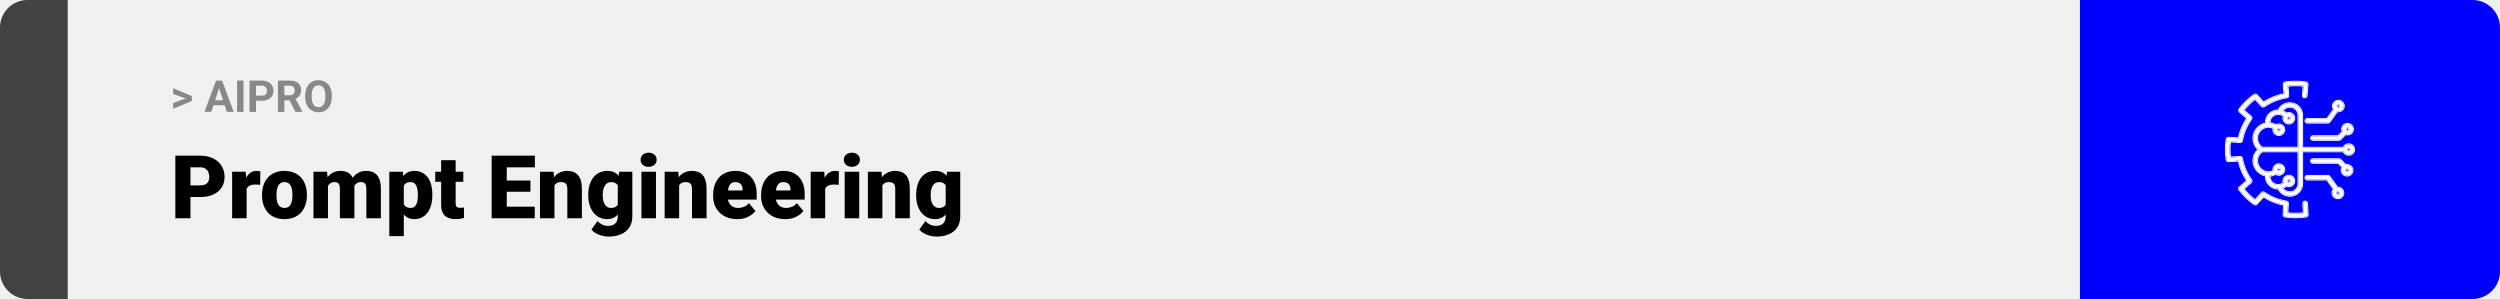
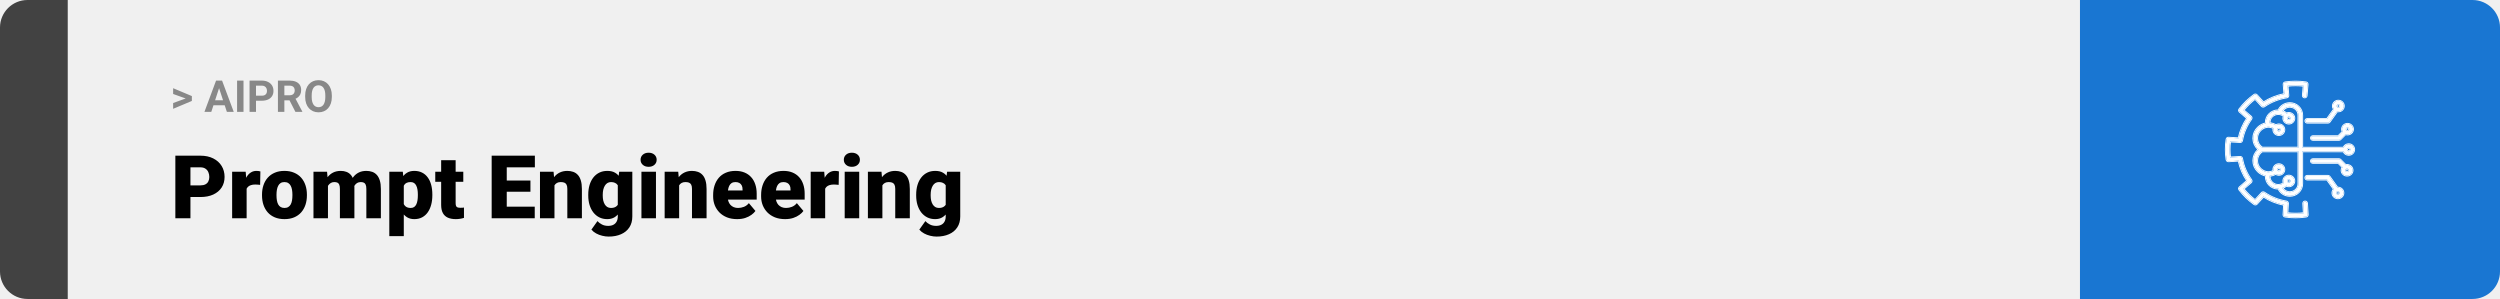
<svg xmlns="http://www.w3.org/2000/svg" width="1363" height="163" viewBox="0 0 1363 163" fill="none">
  <path d="M0 15C0 6.716 6.716 0 15 0H37V163H15C6.716 163 0 156.284 0 148V15Z" fill="#424242" />
  <rect width="1097" height="163" transform="translate(37)" fill="#F0F0F0" />
  <path d="M101.906 53.922L94.394 51.238V48.086L104.602 52.375V54.637L101.906 53.922ZM94.394 56.172L101.918 53.43L104.602 52.785V55.035L94.394 59.324V56.172ZM119.836 46.855L115.195 61H111.457L117.797 43.938H120.176L119.836 46.855ZM123.691 61L119.039 46.855L118.664 43.938H121.066L127.441 61H123.691ZM123.48 54.648V57.402H114.469V54.648H123.48ZM132.762 43.938V61H129.258V43.938H132.762ZM142.699 54.918H138.352V52.176H142.699C143.371 52.176 143.918 52.066 144.34 51.848C144.762 51.621 145.07 51.309 145.266 50.91C145.461 50.512 145.559 50.062 145.559 49.562C145.559 49.055 145.461 48.582 145.266 48.145C145.07 47.707 144.762 47.355 144.34 47.09C143.918 46.824 143.371 46.691 142.699 46.691H139.57V61H136.055V43.938H142.699C144.035 43.938 145.18 44.18 146.133 44.664C147.094 45.141 147.828 45.801 148.336 46.645C148.844 47.488 149.098 48.453 149.098 49.539C149.098 50.641 148.844 51.594 148.336 52.398C147.828 53.203 147.094 53.824 146.133 54.262C145.18 54.699 144.035 54.918 142.699 54.918ZM151.523 43.938H157.887C159.191 43.938 160.312 44.133 161.25 44.523C162.195 44.914 162.922 45.492 163.43 46.258C163.938 47.023 164.191 47.965 164.191 49.082C164.191 49.996 164.035 50.781 163.723 51.438C163.418 52.086 162.984 52.629 162.422 53.066C161.867 53.496 161.215 53.84 160.465 54.098L159.352 54.684H153.82L153.797 51.941H157.91C158.527 51.941 159.039 51.832 159.445 51.613C159.852 51.395 160.156 51.09 160.359 50.699C160.57 50.309 160.676 49.855 160.676 49.34C160.676 48.793 160.574 48.32 160.371 47.922C160.168 47.523 159.859 47.219 159.445 47.008C159.031 46.797 158.512 46.691 157.887 46.691H155.039V61H151.523V43.938ZM161.062 61L157.172 53.395L160.887 53.371L164.824 60.836V61H161.062ZM180.914 52.07V52.879C180.914 54.176 180.738 55.34 180.387 56.371C180.035 57.402 179.539 58.281 178.898 59.008C178.258 59.727 177.492 60.277 176.602 60.66C175.719 61.043 174.738 61.234 173.66 61.234C172.59 61.234 171.609 61.043 170.719 60.66C169.836 60.277 169.07 59.727 168.422 59.008C167.773 58.281 167.27 57.402 166.91 56.371C166.559 55.34 166.383 54.176 166.383 52.879V52.07C166.383 50.766 166.559 49.602 166.91 48.578C167.262 47.547 167.758 46.668 168.398 45.941C169.047 45.215 169.812 44.66 170.695 44.277C171.586 43.895 172.566 43.703 173.637 43.703C174.715 43.703 175.695 43.895 176.578 44.277C177.469 44.66 178.234 45.215 178.875 45.941C179.523 46.668 180.023 47.547 180.375 48.578C180.734 49.602 180.914 50.766 180.914 52.07ZM177.363 52.879V52.047C177.363 51.141 177.281 50.344 177.117 49.656C176.953 48.969 176.711 48.391 176.391 47.922C176.07 47.453 175.68 47.102 175.219 46.867C174.758 46.625 174.23 46.504 173.637 46.504C173.043 46.504 172.516 46.625 172.055 46.867C171.602 47.102 171.215 47.453 170.895 47.922C170.582 48.391 170.344 48.969 170.18 49.656C170.016 50.344 169.934 51.141 169.934 52.047V52.879C169.934 53.777 170.016 54.574 170.18 55.27C170.344 55.957 170.586 56.539 170.906 57.016C171.227 57.484 171.617 57.84 172.078 58.082C172.539 58.324 173.066 58.445 173.66 58.445C174.254 58.445 174.781 58.324 175.242 58.082C175.703 57.84 176.09 57.484 176.402 57.016C176.715 56.539 176.953 55.957 177.117 55.27C177.281 54.574 177.363 53.777 177.363 52.879Z" fill="#888888" />
  <path d="M109.219 107.422H100.734V101.07H109.219C110.375 101.07 111.312 100.875 112.031 100.484C112.75 100.094 113.273 99.555 113.602 98.867C113.945 98.164 114.117 97.375 114.117 96.5C114.117 95.562 113.945 94.695 113.602 93.898C113.273 93.102 112.75 92.461 112.031 91.977C111.312 91.477 110.375 91.227 109.219 91.227H103.828V119H95.602V84.875H109.219C111.953 84.875 114.305 85.375 116.273 86.375C118.258 87.375 119.781 88.75 120.844 90.5C121.906 92.234 122.438 94.219 122.438 96.453C122.438 98.656 121.906 100.578 120.844 102.219C119.781 103.859 118.258 105.141 116.273 106.062C114.305 106.969 111.953 107.422 109.219 107.422ZM134.461 99.922V119H126.562V93.641H133.945L134.461 99.922ZM141.961 93.453L141.82 100.789C141.508 100.758 141.086 100.719 140.555 100.672C140.023 100.625 139.578 100.602 139.219 100.602C138.297 100.602 137.5 100.711 136.828 100.93C136.172 101.133 135.625 101.445 135.188 101.867C134.766 102.273 134.453 102.789 134.25 103.414C134.062 104.039 133.977 104.766 133.992 105.594L132.562 104.656C132.562 102.953 132.727 101.406 133.055 100.016C133.398 98.609 133.883 97.398 134.508 96.383C135.133 95.352 135.891 94.562 136.781 94.016C137.672 93.453 138.672 93.172 139.781 93.172C140.172 93.172 140.555 93.195 140.93 93.242C141.32 93.289 141.664 93.359 141.961 93.453ZM142.852 106.578V106.086C142.852 104.227 143.117 102.516 143.648 100.953C144.18 99.375 144.961 98.008 145.992 96.852C147.023 95.695 148.297 94.797 149.812 94.156C151.328 93.5 153.078 93.172 155.062 93.172C157.062 93.172 158.82 93.5 160.336 94.156C161.867 94.797 163.148 95.695 164.18 96.852C165.211 98.008 165.992 99.375 166.523 100.953C167.055 102.516 167.32 104.227 167.32 106.086V106.578C167.32 108.422 167.055 110.133 166.523 111.711C165.992 113.273 165.211 114.641 164.18 115.812C163.148 116.969 161.875 117.867 160.359 118.508C158.844 119.148 157.094 119.469 155.109 119.469C153.125 119.469 151.367 119.148 149.836 118.508C148.305 117.867 147.023 116.969 145.992 115.812C144.961 114.641 144.18 113.273 143.648 111.711C143.117 110.133 142.852 108.422 142.852 106.578ZM150.75 106.086V106.578C150.75 107.531 150.82 108.422 150.961 109.25C151.102 110.078 151.336 110.805 151.664 111.43C151.992 112.039 152.438 112.516 153 112.859C153.562 113.203 154.266 113.375 155.109 113.375C155.938 113.375 156.625 113.203 157.172 112.859C157.734 112.516 158.18 112.039 158.508 111.43C158.836 110.805 159.07 110.078 159.211 109.25C159.352 108.422 159.422 107.531 159.422 106.578V106.086C159.422 105.164 159.352 104.297 159.211 103.484C159.07 102.656 158.836 101.93 158.508 101.305C158.18 100.664 157.734 100.164 157.172 99.805C156.609 99.445 155.906 99.266 155.062 99.266C154.234 99.266 153.539 99.445 152.977 99.805C152.43 100.164 151.992 100.664 151.664 101.305C151.336 101.93 151.102 102.656 150.961 103.484C150.82 104.297 150.75 105.164 150.75 106.086ZM178.805 99.008V119H170.906V93.641H178.312L178.805 99.008ZM177.844 105.453L176.039 105.5C176.039 103.719 176.25 102.078 176.672 100.578C177.094 99.078 177.719 97.773 178.547 96.664C179.375 95.555 180.391 94.695 181.594 94.086C182.812 93.477 184.219 93.172 185.812 93.172C186.922 93.172 187.93 93.344 188.836 93.688C189.742 94.016 190.523 94.539 191.18 95.258C191.836 95.961 192.336 96.883 192.68 98.023C193.039 99.148 193.219 100.5 193.219 102.078V119H185.32V103.086C185.32 102.008 185.195 101.195 184.945 100.648C184.711 100.102 184.367 99.734 183.914 99.547C183.461 99.359 182.906 99.266 182.25 99.266C181.562 99.266 180.945 99.422 180.398 99.734C179.852 100.047 179.383 100.484 178.992 101.047C178.617 101.594 178.328 102.242 178.125 102.992C177.938 103.742 177.844 104.562 177.844 105.453ZM192.328 105.453L190.125 105.5C190.125 103.719 190.32 102.078 190.711 100.578C191.117 99.078 191.719 97.773 192.516 96.664C193.328 95.555 194.336 94.695 195.539 94.086C196.742 93.477 198.141 93.172 199.734 93.172C200.891 93.172 201.953 93.344 202.922 93.688C203.891 94.031 204.727 94.586 205.43 95.352C206.133 96.117 206.68 97.133 207.07 98.398C207.461 99.648 207.656 101.195 207.656 103.039V119H199.734V103.039C199.734 101.992 199.609 101.203 199.359 100.672C199.125 100.125 198.781 99.758 198.328 99.57C197.875 99.367 197.336 99.266 196.711 99.266C195.961 99.266 195.312 99.422 194.766 99.734C194.219 100.047 193.758 100.484 193.383 101.047C193.023 101.594 192.758 102.242 192.586 102.992C192.414 103.742 192.328 104.562 192.328 105.453ZM220.148 98.516V128.75H212.25V93.641H219.609L220.148 98.516ZM235.711 106.016V106.508C235.711 108.352 235.5 110.062 235.078 111.641C234.656 113.219 234.031 114.594 233.203 115.766C232.375 116.938 231.344 117.852 230.109 118.508C228.891 119.148 227.477 119.469 225.867 119.469C224.352 119.469 223.047 119.133 221.953 118.461C220.859 117.789 219.945 116.859 219.211 115.672C218.477 114.484 217.883 113.125 217.43 111.594C216.977 110.062 216.617 108.445 216.352 106.742V106.109C216.617 104.281 216.977 102.586 217.43 101.023C217.883 99.445 218.477 98.07 219.211 96.898C219.945 95.727 220.852 94.812 221.93 94.156C223.023 93.5 224.328 93.172 225.844 93.172C227.453 93.172 228.867 93.477 230.086 94.086C231.32 94.695 232.352 95.57 233.18 96.711C234.023 97.836 234.656 99.188 235.078 100.766C235.5 102.344 235.711 104.094 235.711 106.016ZM227.812 106.508V106.016C227.812 105.031 227.742 104.133 227.602 103.32C227.461 102.492 227.234 101.773 226.922 101.164C226.625 100.555 226.227 100.086 225.727 99.758C225.227 99.43 224.609 99.266 223.875 99.266C223.031 99.266 222.32 99.398 221.742 99.664C221.18 99.914 220.727 100.305 220.383 100.836C220.055 101.352 219.82 102 219.68 102.781C219.555 103.547 219.5 104.445 219.516 105.477V107.398C219.484 108.586 219.602 109.633 219.867 110.539C220.133 111.43 220.594 112.125 221.25 112.625C221.906 113.125 222.797 113.375 223.922 113.375C224.672 113.375 225.297 113.203 225.797 112.859C226.297 112.5 226.695 112.008 226.992 111.383C227.289 110.742 227.5 110.008 227.625 109.18C227.75 108.352 227.812 107.461 227.812 106.508ZM252.586 93.641V99.125H237.305V93.641H252.586ZM240.516 87.336H248.414V110.727C248.414 111.398 248.492 111.922 248.648 112.297C248.805 112.656 249.07 112.914 249.445 113.07C249.836 113.211 250.352 113.281 250.992 113.281C251.445 113.281 251.82 113.273 252.117 113.258C252.414 113.227 252.695 113.188 252.961 113.141V118.789C252.289 119.008 251.586 119.172 250.852 119.281C250.117 119.406 249.336 119.469 248.508 119.469C246.82 119.469 245.375 119.203 244.172 118.672C242.984 118.141 242.078 117.305 241.453 116.164C240.828 115.023 240.516 113.539 240.516 111.711V87.336ZM291.539 112.672V119H273.352V112.672H291.539ZM276.281 84.875V119H268.055V84.875H276.281ZM289.195 98.422V104.539H273.352V98.422H289.195ZM291.609 84.875V91.227H273.352V84.875H291.609ZM302.297 99.055V119H294.398V93.641H301.805L302.297 99.055ZM301.359 105.453L299.508 105.5C299.508 103.562 299.742 101.836 300.211 100.32C300.68 98.789 301.344 97.492 302.203 96.43C303.062 95.367 304.086 94.562 305.273 94.016C306.477 93.453 307.812 93.172 309.281 93.172C310.453 93.172 311.523 93.344 312.492 93.688C313.477 94.031 314.32 94.586 315.023 95.352C315.742 96.117 316.289 97.133 316.664 98.398C317.055 99.648 317.25 101.195 317.25 103.039V119H309.305V103.016C309.305 102 309.164 101.227 308.883 100.695C308.602 100.148 308.195 99.773 307.664 99.57C307.133 99.367 306.484 99.266 305.719 99.266C304.906 99.266 304.219 99.422 303.656 99.734C303.094 100.047 302.641 100.484 302.297 101.047C301.969 101.594 301.727 102.242 301.57 102.992C301.43 103.742 301.359 104.562 301.359 105.453ZM337.57 93.641H344.742V118.016C344.742 120.359 344.203 122.344 343.125 123.969C342.047 125.609 340.539 126.852 338.602 127.695C336.68 128.555 334.43 128.984 331.852 128.984C330.711 128.984 329.547 128.836 328.359 128.539C327.172 128.258 326.062 127.836 325.031 127.273C324 126.711 323.133 126.016 322.43 125.188L325.734 120.547C326.375 121.266 327.18 121.875 328.148 122.375C329.117 122.891 330.258 123.148 331.57 123.148C332.711 123.148 333.664 122.945 334.43 122.539C335.211 122.133 335.805 121.539 336.211 120.758C336.617 119.992 336.82 119.062 336.82 117.969V99.641L337.57 93.641ZM320.719 106.625V106.133C320.719 104.211 320.953 102.461 321.422 100.883C321.906 99.289 322.594 97.922 323.484 96.781C324.391 95.625 325.484 94.734 326.766 94.109C328.047 93.484 329.492 93.172 331.102 93.172C332.836 93.172 334.258 93.508 335.367 94.18C336.492 94.836 337.391 95.758 338.062 96.945C338.75 98.133 339.281 99.523 339.656 101.117C340.047 102.695 340.375 104.398 340.641 106.227V106.812C340.375 108.531 340.008 110.156 339.539 111.688C339.086 113.203 338.492 114.547 337.758 115.719C337.023 116.891 336.102 117.812 334.992 118.484C333.898 119.141 332.586 119.469 331.055 119.469C329.461 119.469 328.023 119.148 326.742 118.508C325.477 117.867 324.391 116.969 323.484 115.812C322.594 114.656 321.906 113.297 321.422 111.734C320.953 110.172 320.719 108.469 320.719 106.625ZM328.617 106.133V106.625C328.617 107.578 328.703 108.461 328.875 109.273C329.062 110.086 329.344 110.805 329.719 111.43C330.094 112.039 330.555 112.516 331.102 112.859C331.664 113.203 332.32 113.375 333.07 113.375C334.211 113.375 335.133 113.133 335.836 112.648C336.539 112.164 337.047 111.477 337.359 110.586C337.672 109.695 337.805 108.648 337.758 107.445V105.594C337.789 104.562 337.719 103.656 337.547 102.875C337.375 102.078 337.102 101.414 336.727 100.883C336.367 100.352 335.883 99.953 335.273 99.688C334.68 99.406 333.961 99.266 333.117 99.266C332.383 99.266 331.734 99.438 331.172 99.781C330.609 100.125 330.141 100.609 329.766 101.234C329.391 101.844 329.102 102.57 328.898 103.414C328.711 104.242 328.617 105.148 328.617 106.133ZM357.633 93.641V119H349.711V93.641H357.633ZM349.242 87.102C349.242 85.977 349.648 85.055 350.461 84.336C351.273 83.617 352.328 83.258 353.625 83.258C354.922 83.258 355.977 83.617 356.789 84.336C357.602 85.055 358.008 85.977 358.008 87.102C358.008 88.227 357.602 89.148 356.789 89.867C355.977 90.586 354.922 90.945 353.625 90.945C352.328 90.945 351.273 90.586 350.461 89.867C349.648 89.148 349.242 88.227 349.242 87.102ZM370.266 99.055V119H362.367V93.641H369.773L370.266 99.055ZM369.328 105.453L367.477 105.5C367.477 103.562 367.711 101.836 368.18 100.32C368.648 98.789 369.312 97.492 370.172 96.43C371.031 95.367 372.055 94.562 373.242 94.016C374.445 93.453 375.781 93.172 377.25 93.172C378.422 93.172 379.492 93.344 380.461 93.688C381.445 94.031 382.289 94.586 382.992 95.352C383.711 96.117 384.258 97.133 384.633 98.398C385.023 99.648 385.219 101.195 385.219 103.039V119H377.273V103.016C377.273 102 377.133 101.227 376.852 100.695C376.57 100.148 376.164 99.773 375.633 99.57C375.102 99.367 374.453 99.266 373.688 99.266C372.875 99.266 372.188 99.422 371.625 99.734C371.062 100.047 370.609 100.484 370.266 101.047C369.938 101.594 369.695 102.242 369.539 102.992C369.398 103.742 369.328 104.562 369.328 105.453ZM401.883 119.469C399.82 119.469 397.977 119.148 396.352 118.508C394.727 117.852 393.352 116.953 392.227 115.812C391.117 114.672 390.266 113.359 389.672 111.875C389.094 110.391 388.805 108.82 388.805 107.164V106.273C388.805 104.414 389.062 102.695 389.578 101.117C390.094 99.523 390.859 98.133 391.875 96.945C392.891 95.758 394.164 94.836 395.695 94.18C397.227 93.508 399.008 93.172 401.039 93.172C402.836 93.172 404.445 93.461 405.867 94.039C407.289 94.617 408.492 95.445 409.477 96.523C410.477 97.602 411.234 98.906 411.75 100.438C412.281 101.969 412.547 103.688 412.547 105.594V108.805H391.828V103.859H404.836V103.25C404.852 102.406 404.703 101.688 404.391 101.094C404.094 100.5 403.656 100.047 403.078 99.734C402.5 99.422 401.797 99.266 400.969 99.266C400.109 99.266 399.398 99.453 398.836 99.828C398.289 100.203 397.859 100.719 397.547 101.375C397.25 102.016 397.039 102.758 396.914 103.602C396.789 104.445 396.727 105.336 396.727 106.273V107.164C396.727 108.102 396.852 108.953 397.102 109.719C397.367 110.484 397.742 111.141 398.227 111.688C398.727 112.219 399.32 112.633 400.008 112.93C400.711 113.227 401.508 113.375 402.398 113.375C403.477 113.375 404.539 113.172 405.586 112.766C406.633 112.359 407.531 111.688 408.281 110.75L411.867 115.016C411.352 115.75 410.617 116.461 409.664 117.148C408.727 117.836 407.602 118.398 406.289 118.836C404.977 119.258 403.508 119.469 401.883 119.469ZM428.039 119.469C425.977 119.469 424.133 119.148 422.508 118.508C420.883 117.852 419.508 116.953 418.383 115.812C417.273 114.672 416.422 113.359 415.828 111.875C415.25 110.391 414.961 108.82 414.961 107.164V106.273C414.961 104.414 415.219 102.695 415.734 101.117C416.25 99.523 417.016 98.133 418.031 96.945C419.047 95.758 420.32 94.836 421.852 94.18C423.383 93.508 425.164 93.172 427.195 93.172C428.992 93.172 430.602 93.461 432.023 94.039C433.445 94.617 434.648 95.445 435.633 96.523C436.633 97.602 437.391 98.906 437.906 100.438C438.438 101.969 438.703 103.688 438.703 105.594V108.805H417.984V103.859H430.992V103.25C431.008 102.406 430.859 101.688 430.547 101.094C430.25 100.5 429.812 100.047 429.234 99.734C428.656 99.422 427.953 99.266 427.125 99.266C426.266 99.266 425.555 99.453 424.992 99.828C424.445 100.203 424.016 100.719 423.703 101.375C423.406 102.016 423.195 102.758 423.07 103.602C422.945 104.445 422.883 105.336 422.883 106.273V107.164C422.883 108.102 423.008 108.953 423.258 109.719C423.523 110.484 423.898 111.141 424.383 111.688C424.883 112.219 425.477 112.633 426.164 112.93C426.867 113.227 427.664 113.375 428.555 113.375C429.633 113.375 430.695 113.172 431.742 112.766C432.789 112.359 433.688 111.688 434.438 110.75L438.023 115.016C437.508 115.75 436.773 116.461 435.82 117.148C434.883 117.836 433.758 118.398 432.445 118.836C431.133 119.258 429.664 119.469 428.039 119.469ZM449.883 99.922V119H441.984V93.641H449.367L449.883 99.922ZM457.383 93.453L457.242 100.789C456.93 100.758 456.508 100.719 455.977 100.672C455.445 100.625 455 100.602 454.641 100.602C453.719 100.602 452.922 100.711 452.25 100.93C451.594 101.133 451.047 101.445 450.609 101.867C450.188 102.273 449.875 102.789 449.672 103.414C449.484 104.039 449.398 104.766 449.414 105.594L447.984 104.656C447.984 102.953 448.148 101.406 448.477 100.016C448.82 98.609 449.305 97.398 449.93 96.383C450.555 95.352 451.312 94.562 452.203 94.016C453.094 93.453 454.094 93.172 455.203 93.172C455.594 93.172 455.977 93.195 456.352 93.242C456.742 93.289 457.086 93.359 457.383 93.453ZM468.445 93.641V119H460.523V93.641H468.445ZM460.055 87.102C460.055 85.977 460.461 85.055 461.273 84.336C462.086 83.617 463.141 83.258 464.438 83.258C465.734 83.258 466.789 83.617 467.602 84.336C468.414 85.055 468.82 85.977 468.82 87.102C468.82 88.227 468.414 89.148 467.602 89.867C466.789 90.586 465.734 90.945 464.438 90.945C463.141 90.945 462.086 90.586 461.273 89.867C460.461 89.148 460.055 88.227 460.055 87.102ZM481.078 99.055V119H473.18V93.641H480.586L481.078 99.055ZM480.141 105.453L478.289 105.5C478.289 103.562 478.523 101.836 478.992 100.32C479.461 98.789 480.125 97.492 480.984 96.43C481.844 95.367 482.867 94.562 484.055 94.016C485.258 93.453 486.594 93.172 488.062 93.172C489.234 93.172 490.305 93.344 491.273 93.688C492.258 94.031 493.102 94.586 493.805 95.352C494.523 96.117 495.07 97.133 495.445 98.398C495.836 99.648 496.031 101.195 496.031 103.039V119H488.086V103.016C488.086 102 487.945 101.227 487.664 100.695C487.383 100.148 486.977 99.773 486.445 99.57C485.914 99.367 485.266 99.266 484.5 99.266C483.688 99.266 483 99.422 482.438 99.734C481.875 100.047 481.422 100.484 481.078 101.047C480.75 101.594 480.508 102.242 480.352 102.992C480.211 103.742 480.141 104.562 480.141 105.453ZM516.352 93.641H523.523V118.016C523.523 120.359 522.984 122.344 521.906 123.969C520.828 125.609 519.32 126.852 517.383 127.695C515.461 128.555 513.211 128.984 510.633 128.984C509.492 128.984 508.328 128.836 507.141 128.539C505.953 128.258 504.844 127.836 503.812 127.273C502.781 126.711 501.914 126.016 501.211 125.188L504.516 120.547C505.156 121.266 505.961 121.875 506.93 122.375C507.898 122.891 509.039 123.148 510.352 123.148C511.492 123.148 512.445 122.945 513.211 122.539C513.992 122.133 514.586 121.539 514.992 120.758C515.398 119.992 515.602 119.062 515.602 117.969V99.641L516.352 93.641ZM499.5 106.625V106.133C499.5 104.211 499.734 102.461 500.203 100.883C500.688 99.289 501.375 97.922 502.266 96.781C503.172 95.625 504.266 94.734 505.547 94.109C506.828 93.484 508.273 93.172 509.883 93.172C511.617 93.172 513.039 93.508 514.148 94.18C515.273 94.836 516.172 95.758 516.844 96.945C517.531 98.133 518.062 99.523 518.438 101.117C518.828 102.695 519.156 104.398 519.422 106.227V106.812C519.156 108.531 518.789 110.156 518.32 111.688C517.867 113.203 517.273 114.547 516.539 115.719C515.805 116.891 514.883 117.812 513.773 118.484C512.68 119.141 511.367 119.469 509.836 119.469C508.242 119.469 506.805 119.148 505.523 118.508C504.258 117.867 503.172 116.969 502.266 115.812C501.375 114.656 500.688 113.297 500.203 111.734C499.734 110.172 499.5 108.469 499.5 106.625ZM507.398 106.133V106.625C507.398 107.578 507.484 108.461 507.656 109.273C507.844 110.086 508.125 110.805 508.5 111.43C508.875 112.039 509.336 112.516 509.883 112.859C510.445 113.203 511.102 113.375 511.852 113.375C512.992 113.375 513.914 113.133 514.617 112.648C515.32 112.164 515.828 111.477 516.141 110.586C516.453 109.695 516.586 108.648 516.539 107.445V105.594C516.57 104.562 516.5 103.656 516.328 102.875C516.156 102.078 515.883 101.414 515.508 100.883C515.148 100.352 514.664 99.953 514.055 99.688C513.461 99.406 512.742 99.266 511.898 99.266C511.164 99.266 510.516 99.438 509.953 99.781C509.391 100.125 508.922 100.609 508.547 101.234C508.172 101.844 507.883 102.57 507.68 103.414C507.492 104.242 507.398 105.148 507.398 106.133Z" fill="black" />
-   <path d="M1134 0H1348C1356.28 0 1363 6.716 1363 15V148C1363 156.284 1356.28 163 1348 163H1134V0Z" fill="#0000FF" />
+   <path d="M1134 0H1348C1356.28 0 1363 6.716 1363 15V148C1363 156.284 1356.28 163 1348 163H1134V0Z" fill="#1976D2" />
  <mask id="path-5-outside-1_3_82" maskUnits="userSpaceOnUse" x="1212.5" y="43.5" width="72" height="76" fill="black">
    <rect fill="white" x="1212.5" y="43.5" width="72" height="76" />
    <path d="M1257.78 110.795L1258.17 117.033C1258.2 117.55 1257.82 118.005 1257.3 118.082C1255.41 118.359 1253.48 118.5 1251.56 118.5C1249.65 118.5 1247.72 118.359 1245.83 118.082C1245.3 118.005 1244.93 117.55 1244.96 117.033L1245.29 111.677C1241.26 110.891 1237.48 109.371 1234.05 107.148L1230.39 111.163C1230.04 111.55 1229.44 111.612 1229.01 111.305C1225.91 109.088 1223.19 106.436 1220.9 103.423C1220.59 103.006 1220.65 102.425 1221.05 102.081L1225.18 98.523C1222.89 95.186 1221.33 91.519 1220.52 87.599L1215.01 87.921C1214.48 87.953 1214.01 87.584 1213.93 87.072C1213.64 85.241 1213.5 83.366 1213.5 81.499C1213.5 79.632 1213.64 77.757 1213.93 75.925C1214.01 75.413 1214.48 75.037 1215.01 75.077L1220.52 75.399C1221.33 71.48 1222.89 67.813 1225.18 64.475L1221.05 60.917C1220.65 60.573 1220.59 59.992 1220.9 59.575C1223.18 56.565 1225.91 53.913 1229.01 51.693C1229.44 51.386 1230.04 51.448 1230.39 51.834L1234.05 55.85C1237.51 53.619 1241.42 52.054 1245.48 51.284L1245.04 45.974C1245 45.45 1245.38 44.982 1245.92 44.904C1249.64 44.365 1253.49 44.365 1257.21 44.904C1257.75 44.982 1258.13 45.45 1258.09 45.974L1257.57 52.189C1257.52 52.74 1257.02 53.15 1256.46 53.105C1255.89 53.06 1255.47 52.578 1255.52 52.027L1255.96 46.757C1253.05 46.413 1250.08 46.413 1247.17 46.757L1247.61 52.027C1247.66 52.546 1247.28 53.011 1246.75 53.095C1242.36 53.791 1238.12 55.484 1234.48 57.99C1234.05 58.285 1233.46 58.218 1233.11 57.837L1229.48 53.854C1227.1 55.651 1224.97 57.725 1223.12 60.034L1227.22 63.565C1227.61 63.904 1227.68 64.475 1227.38 64.891C1224.81 68.424 1223.12 72.369 1222.38 76.619C1222.29 77.122 1221.82 77.48 1221.3 77.448L1215.84 77.129C1215.65 78.572 1215.56 80.038 1215.56 81.499C1215.56 82.96 1215.65 84.426 1215.84 85.869L1221.3 85.549C1221.82 85.516 1222.29 85.877 1222.38 86.379C1223.12 90.63 1224.81 94.576 1227.38 98.108C1227.68 98.524 1227.61 99.095 1227.22 99.434L1223.12 102.964C1224.97 105.276 1227.11 107.349 1229.48 109.144L1233.11 105.161C1233.46 104.779 1234.05 104.713 1234.48 105.008C1238.11 107.508 1242.17 109.143 1246.54 109.869C1247.06 109.955 1247.43 110.406 1247.4 110.915L1247.07 116.229C1250.04 116.589 1253.09 116.589 1256.06 116.229L1255.73 110.915C1255.7 110.363 1256.13 109.89 1256.7 109.857C1257.26 109.827 1257.75 110.244 1257.78 110.795ZM1279.87 67.519C1281.52 67.519 1282.86 68.823 1282.86 70.426C1282.86 72.028 1281.52 73.332 1279.87 73.332C1279.49 73.332 1279.13 73.256 1278.8 73.131L1276 75.947C1275.8 76.142 1275.54 76.252 1275.26 76.252H1260.97C1260.4 76.252 1259.94 75.805 1259.94 75.252C1259.94 74.7 1260.4 74.252 1260.97 74.252H1274.82L1277.25 71.805C1277.02 71.393 1276.88 70.928 1276.88 70.426C1276.88 68.823 1278.22 67.519 1279.87 67.519ZM1278.93 70.426C1278.93 70.926 1279.35 71.332 1279.87 71.332C1280.38 71.332 1280.8 70.926 1280.8 70.426C1280.8 69.926 1280.38 69.52 1279.87 69.52C1279.35 69.52 1278.93 69.926 1278.93 70.426ZM1268.7 64.889L1272.51 59.558C1272.12 59.069 1271.89 58.465 1271.89 57.803C1271.89 56.2 1273.23 54.897 1274.87 54.897C1276.52 54.897 1277.86 56.2 1277.86 57.803C1277.86 59.405 1276.52 60.709 1274.87 60.709C1274.66 60.709 1274.45 60.684 1274.24 60.64L1270.08 66.46C1269.89 66.729 1269.57 66.889 1269.23 66.889H1257.92C1257.35 66.889 1256.89 66.442 1256.89 65.889C1256.89 65.337 1257.35 64.889 1257.92 64.889H1268.7V64.889ZM1273.94 57.803C1273.94 58.303 1274.36 58.709 1274.87 58.709C1275.39 58.709 1275.81 58.303 1275.81 57.803C1275.81 57.303 1275.39 56.897 1274.87 56.897C1274.36 56.897 1273.94 57.303 1273.94 57.803ZM1277.62 105.196C1277.62 106.798 1276.28 108.102 1274.63 108.102C1272.98 108.102 1271.64 106.798 1271.64 105.196C1271.64 104.412 1271.96 103.703 1272.48 103.179L1268.69 97.885H1257.92C1257.35 97.885 1256.89 97.438 1256.89 96.885C1256.89 96.333 1257.35 95.885 1257.92 95.885H1269.23C1269.57 95.885 1269.89 96.046 1270.08 96.314L1274.37 102.315C1274.46 102.307 1274.54 102.289 1274.63 102.289C1276.28 102.289 1277.62 103.593 1277.62 105.196ZM1275.56 105.196C1275.56 104.696 1275.14 104.289 1274.63 104.289C1274.11 104.289 1273.69 104.696 1273.69 105.196C1273.69 105.695 1274.11 106.102 1274.63 106.102C1275.14 106.102 1275.56 105.695 1275.56 105.196ZM1282.61 92.851C1282.61 94.453 1281.27 95.757 1279.62 95.757C1277.97 95.757 1276.63 94.453 1276.63 92.851C1276.63 92.227 1276.84 91.652 1277.18 91.178L1274.82 88.8H1260.97C1260.4 88.8 1259.94 88.353 1259.94 87.8C1259.94 87.248 1260.4 86.8 1260.97 86.8H1275.26C1275.54 86.8 1275.8 86.911 1276 87.106L1278.91 90.036C1279.14 89.982 1279.37 89.944 1279.62 89.944C1281.27 89.944 1282.61 91.248 1282.61 92.851ZM1280.55 92.851C1280.55 92.351 1280.13 91.944 1279.62 91.944C1279.11 91.944 1278.69 92.351 1278.69 92.851C1278.69 93.35 1279.11 93.757 1279.62 93.757C1280.13 93.757 1280.55 93.35 1280.55 92.851ZM1283.5 81.526C1283.5 83.129 1282.16 84.432 1280.51 84.432C1279.22 84.432 1278.14 83.635 1277.71 82.526H1255.16V100.204C1255.16 103.826 1252.13 106.773 1248.41 106.773C1245.68 106.773 1243.27 105.218 1242.21 102.835C1242.17 102.836 1242.13 102.837 1242.08 102.837C1238.36 102.837 1235.33 99.89 1235.33 96.267C1235.33 96.094 1235.33 95.92 1235.35 95.748C1233.74 95.435 1232.22 94.633 1230.98 93.425C1229.39 91.876 1228.51 89.816 1228.51 87.625C1228.51 85.434 1229.39 83.375 1230.98 81.826C1231.1 81.71 1231.23 81.608 1231.36 81.499C1231.23 81.39 1231.1 81.288 1230.98 81.172C1229.39 79.623 1228.51 77.564 1228.51 75.373C1228.51 73.182 1229.39 71.123 1230.98 69.573C1232.22 68.366 1233.74 67.563 1235.35 67.251C1235.33 67.078 1235.33 66.905 1235.33 66.731C1235.33 63.108 1238.36 60.161 1242.08 60.161C1242.13 60.161 1242.17 60.162 1242.21 60.163C1243.27 57.78 1245.68 56.225 1248.41 56.225C1252.13 56.225 1255.16 59.172 1255.16 62.794V80.526H1277.71C1278.14 79.417 1279.22 78.62 1280.51 78.62C1282.16 78.62 1283.5 79.924 1283.5 81.526ZM1232.44 79.758C1232.72 80.036 1233.05 80.279 1233.39 80.499H1253.11V62.794C1253.11 60.275 1251 58.225 1248.41 58.225C1246.68 58.225 1245.14 59.12 1244.32 60.53C1245.15 60.813 1245.92 61.254 1246.59 61.836C1246.6 61.843 1246.6 61.853 1246.61 61.86C1246.99 61.686 1247.42 61.581 1247.87 61.581C1249.51 61.581 1250.86 62.885 1250.86 64.487C1250.86 66.09 1249.51 67.394 1247.87 67.394C1246.22 67.394 1244.88 66.09 1244.88 64.487C1244.88 64.054 1244.98 63.647 1245.16 63.277C1244.3 62.558 1243.22 62.161 1242.08 62.161C1239.49 62.161 1237.38 64.211 1237.38 66.731C1237.38 66.875 1237.4 67.018 1237.41 67.162C1238.63 67.284 1239.8 67.658 1240.85 68.27C1241.31 67.987 1241.85 67.818 1242.43 67.818C1244.08 67.818 1245.42 69.121 1245.42 70.724C1245.42 72.326 1244.08 73.63 1242.43 73.63C1240.78 73.63 1239.44 72.326 1239.44 70.724C1239.44 70.43 1239.5 70.152 1239.58 69.884C1238.66 69.388 1237.63 69.117 1236.55 69.114C1235.06 69.194 1233.6 69.857 1232.44 70.987C1231.23 72.159 1230.57 73.716 1230.57 75.373C1230.57 77.029 1231.23 78.587 1232.44 79.758ZM1241.5 70.724C1241.5 71.224 1241.92 71.63 1242.43 71.63C1242.95 71.63 1243.36 71.224 1243.36 70.724C1243.36 70.224 1242.95 69.818 1242.43 69.818C1241.92 69.818 1241.5 70.224 1241.5 70.724ZM1247.87 65.394C1248.38 65.394 1248.8 64.987 1248.8 64.488C1248.8 63.988 1248.38 63.582 1247.87 63.582C1247.35 63.582 1246.93 63.988 1246.93 64.488C1246.93 64.987 1247.35 65.394 1247.87 65.394ZM1253.11 100.204V82.499H1233.37C1233.03 82.717 1232.72 82.965 1232.44 83.24C1231.23 84.411 1230.57 85.969 1230.57 87.625C1230.57 89.282 1231.23 90.839 1232.44 92.011C1233.6 93.141 1235.06 93.804 1236.55 93.884C1237.61 93.881 1238.63 93.62 1239.54 93.139C1239.48 92.911 1239.44 92.677 1239.44 92.431C1239.44 90.829 1240.78 89.525 1242.43 89.525C1244.08 89.525 1245.42 90.829 1245.42 92.431C1245.42 94.034 1244.08 95.338 1242.43 95.338C1241.79 95.338 1241.2 95.136 1240.71 94.801C1239.7 95.368 1238.58 95.719 1237.41 95.837C1237.4 95.98 1237.38 96.123 1237.38 96.267C1237.38 98.787 1239.49 100.836 1242.08 100.836C1243.19 100.836 1244.26 100.455 1245.1 99.765C1244.96 99.426 1244.88 99.056 1244.88 98.668C1244.88 97.065 1246.22 95.761 1247.87 95.761C1249.51 95.761 1250.86 97.065 1250.86 98.668C1250.86 100.27 1249.51 101.574 1247.87 101.574C1247.37 101.574 1246.91 101.445 1246.5 101.236C1245.85 101.779 1245.11 102.198 1244.32 102.468C1245.14 103.878 1246.68 104.773 1248.41 104.773C1251 104.773 1253.11 102.724 1253.11 100.204ZM1247.87 99.574C1248.38 99.574 1248.8 99.168 1248.8 98.668C1248.8 98.168 1248.38 97.762 1247.87 97.762C1247.35 97.762 1246.93 98.168 1246.93 98.668C1246.93 99.168 1247.35 99.574 1247.87 99.574ZM1242.43 93.338C1242.95 93.338 1243.36 92.931 1243.36 92.432C1243.36 91.932 1242.95 91.525 1242.43 91.525C1241.92 91.525 1241.5 91.932 1241.5 92.432C1241.5 92.599 1241.55 92.754 1241.63 92.889C1241.65 92.909 1241.67 92.925 1241.68 92.946C1241.7 92.969 1241.71 92.993 1241.73 93.017C1241.9 93.211 1242.15 93.338 1242.43 93.338ZM1281.44 81.526C1281.44 81.026 1281.02 80.62 1280.51 80.62C1280 80.62 1279.58 81.026 1279.58 81.526C1279.58 82.026 1280 82.432 1280.51 82.432C1281.02 82.432 1281.44 82.026 1281.44 81.526Z" />
  </mask>
  <path d="M1257.78 110.795L1258.17 117.033C1258.2 117.55 1257.82 118.005 1257.3 118.082C1255.41 118.359 1253.48 118.5 1251.56 118.5C1249.65 118.5 1247.72 118.359 1245.83 118.082C1245.3 118.005 1244.93 117.55 1244.96 117.033L1245.29 111.677C1241.26 110.891 1237.48 109.371 1234.05 107.148L1230.39 111.163C1230.04 111.55 1229.44 111.612 1229.01 111.305C1225.91 109.088 1223.19 106.436 1220.9 103.423C1220.59 103.006 1220.65 102.425 1221.05 102.081L1225.18 98.523C1222.89 95.186 1221.33 91.519 1220.52 87.599L1215.01 87.921C1214.48 87.953 1214.01 87.584 1213.93 87.072C1213.64 85.241 1213.5 83.366 1213.5 81.499C1213.5 79.632 1213.64 77.757 1213.93 75.925C1214.01 75.413 1214.48 75.037 1215.01 75.077L1220.52 75.399C1221.33 71.48 1222.89 67.813 1225.18 64.475L1221.05 60.917C1220.65 60.573 1220.59 59.992 1220.9 59.575C1223.18 56.565 1225.91 53.913 1229.01 51.693C1229.44 51.386 1230.04 51.448 1230.39 51.834L1234.05 55.85C1237.51 53.619 1241.42 52.054 1245.48 51.284L1245.04 45.974C1245 45.45 1245.38 44.982 1245.92 44.904C1249.64 44.365 1253.49 44.365 1257.21 44.904C1257.75 44.982 1258.13 45.45 1258.09 45.974L1257.57 52.189C1257.52 52.74 1257.02 53.15 1256.46 53.105C1255.89 53.06 1255.47 52.578 1255.52 52.027L1255.96 46.757C1253.05 46.413 1250.08 46.413 1247.17 46.757L1247.61 52.027C1247.66 52.546 1247.28 53.011 1246.75 53.095C1242.36 53.791 1238.12 55.484 1234.48 57.99C1234.05 58.285 1233.46 58.218 1233.11 57.837L1229.48 53.854C1227.1 55.651 1224.97 57.725 1223.12 60.034L1227.22 63.565C1227.61 63.904 1227.68 64.475 1227.38 64.891C1224.81 68.424 1223.12 72.369 1222.38 76.619C1222.29 77.122 1221.82 77.48 1221.3 77.448L1215.84 77.129C1215.65 78.572 1215.56 80.038 1215.56 81.499C1215.56 82.96 1215.65 84.426 1215.84 85.869L1221.3 85.549C1221.82 85.516 1222.29 85.877 1222.38 86.379C1223.12 90.63 1224.81 94.576 1227.38 98.108C1227.68 98.524 1227.61 99.095 1227.22 99.434L1223.12 102.964C1224.97 105.276 1227.11 107.349 1229.48 109.144L1233.11 105.161C1233.46 104.779 1234.05 104.713 1234.48 105.008C1238.11 107.508 1242.17 109.143 1246.54 109.869C1247.06 109.955 1247.43 110.406 1247.4 110.915L1247.07 116.229C1250.04 116.589 1253.09 116.589 1256.06 116.229L1255.73 110.915C1255.7 110.363 1256.13 109.89 1256.7 109.857C1257.26 109.827 1257.75 110.244 1257.78 110.795ZM1279.87 67.519C1281.52 67.519 1282.86 68.823 1282.86 70.426C1282.86 72.028 1281.52 73.332 1279.87 73.332C1279.49 73.332 1279.13 73.256 1278.8 73.131L1276 75.947C1275.8 76.142 1275.54 76.252 1275.26 76.252H1260.97C1260.4 76.252 1259.94 75.805 1259.94 75.252C1259.94 74.7 1260.4 74.252 1260.97 74.252H1274.82L1277.25 71.805C1277.02 71.393 1276.88 70.928 1276.88 70.426C1276.88 68.823 1278.22 67.519 1279.87 67.519ZM1278.93 70.426C1278.93 70.926 1279.35 71.332 1279.87 71.332C1280.38 71.332 1280.8 70.926 1280.8 70.426C1280.8 69.926 1280.38 69.52 1279.87 69.52C1279.35 69.52 1278.93 69.926 1278.93 70.426ZM1268.7 64.889L1272.51 59.558C1272.12 59.069 1271.89 58.465 1271.89 57.803C1271.89 56.2 1273.23 54.897 1274.87 54.897C1276.52 54.897 1277.86 56.2 1277.86 57.803C1277.86 59.405 1276.52 60.709 1274.87 60.709C1274.66 60.709 1274.45 60.684 1274.24 60.64L1270.08 66.46C1269.89 66.729 1269.57 66.889 1269.23 66.889H1257.92C1257.35 66.889 1256.89 66.442 1256.89 65.889C1256.89 65.337 1257.35 64.889 1257.92 64.889H1268.7V64.889ZM1273.94 57.803C1273.94 58.303 1274.36 58.709 1274.87 58.709C1275.39 58.709 1275.81 58.303 1275.81 57.803C1275.81 57.303 1275.39 56.897 1274.87 56.897C1274.36 56.897 1273.94 57.303 1273.94 57.803ZM1277.62 105.196C1277.62 106.798 1276.28 108.102 1274.63 108.102C1272.98 108.102 1271.64 106.798 1271.64 105.196C1271.64 104.412 1271.96 103.703 1272.48 103.179L1268.69 97.885H1257.92C1257.35 97.885 1256.89 97.438 1256.89 96.885C1256.89 96.333 1257.35 95.885 1257.92 95.885H1269.23C1269.57 95.885 1269.89 96.046 1270.08 96.314L1274.37 102.315C1274.46 102.307 1274.54 102.289 1274.63 102.289C1276.28 102.289 1277.62 103.593 1277.62 105.196ZM1275.56 105.196C1275.56 104.696 1275.14 104.289 1274.63 104.289C1274.11 104.289 1273.69 104.696 1273.69 105.196C1273.69 105.695 1274.11 106.102 1274.63 106.102C1275.14 106.102 1275.56 105.695 1275.56 105.196ZM1282.61 92.851C1282.61 94.453 1281.27 95.757 1279.62 95.757C1277.97 95.757 1276.63 94.453 1276.63 92.851C1276.63 92.227 1276.84 91.652 1277.18 91.178L1274.82 88.8H1260.97C1260.4 88.8 1259.94 88.353 1259.94 87.8C1259.94 87.248 1260.4 86.8 1260.97 86.8H1275.26C1275.54 86.8 1275.8 86.911 1276 87.106L1278.91 90.036C1279.14 89.982 1279.37 89.944 1279.62 89.944C1281.27 89.944 1282.61 91.248 1282.61 92.851ZM1280.55 92.851C1280.55 92.351 1280.13 91.944 1279.62 91.944C1279.11 91.944 1278.69 92.351 1278.69 92.851C1278.69 93.35 1279.11 93.757 1279.62 93.757C1280.13 93.757 1280.55 93.35 1280.55 92.851ZM1283.5 81.526C1283.5 83.129 1282.16 84.432 1280.51 84.432C1279.22 84.432 1278.14 83.635 1277.71 82.526H1255.16V100.204C1255.16 103.826 1252.13 106.773 1248.41 106.773C1245.68 106.773 1243.27 105.218 1242.21 102.835C1242.17 102.836 1242.13 102.837 1242.08 102.837C1238.36 102.837 1235.33 99.89 1235.33 96.267C1235.33 96.094 1235.33 95.92 1235.35 95.748C1233.74 95.435 1232.22 94.633 1230.98 93.425C1229.39 91.876 1228.51 89.816 1228.51 87.625C1228.51 85.434 1229.39 83.375 1230.98 81.826C1231.1 81.71 1231.23 81.608 1231.36 81.499C1231.23 81.39 1231.1 81.288 1230.98 81.172C1229.39 79.623 1228.51 77.564 1228.51 75.373C1228.51 73.182 1229.39 71.123 1230.98 69.573C1232.22 68.366 1233.74 67.563 1235.35 67.251C1235.33 67.078 1235.33 66.905 1235.33 66.731C1235.33 63.108 1238.36 60.161 1242.08 60.161C1242.13 60.161 1242.17 60.162 1242.21 60.163C1243.27 57.78 1245.68 56.225 1248.41 56.225C1252.13 56.225 1255.16 59.172 1255.16 62.794V80.526H1277.71C1278.14 79.417 1279.22 78.62 1280.51 78.62C1282.16 78.62 1283.5 79.924 1283.5 81.526ZM1232.44 79.758C1232.72 80.036 1233.05 80.279 1233.39 80.499H1253.11V62.794C1253.11 60.275 1251 58.225 1248.41 58.225C1246.68 58.225 1245.14 59.12 1244.32 60.53C1245.15 60.813 1245.92 61.254 1246.59 61.836C1246.6 61.843 1246.6 61.853 1246.61 61.86C1246.99 61.686 1247.42 61.581 1247.87 61.581C1249.51 61.581 1250.86 62.885 1250.86 64.487C1250.86 66.09 1249.51 67.394 1247.87 67.394C1246.22 67.394 1244.88 66.09 1244.88 64.487C1244.88 64.054 1244.98 63.647 1245.16 63.277C1244.3 62.558 1243.22 62.161 1242.08 62.161C1239.49 62.161 1237.38 64.211 1237.38 66.731C1237.38 66.875 1237.4 67.018 1237.41 67.162C1238.63 67.284 1239.8 67.658 1240.85 68.27C1241.31 67.987 1241.85 67.818 1242.43 67.818C1244.08 67.818 1245.42 69.121 1245.42 70.724C1245.42 72.326 1244.08 73.63 1242.43 73.63C1240.78 73.63 1239.44 72.326 1239.44 70.724C1239.44 70.43 1239.5 70.152 1239.58 69.884C1238.66 69.388 1237.63 69.117 1236.55 69.114C1235.06 69.194 1233.6 69.857 1232.44 70.987C1231.23 72.159 1230.57 73.716 1230.57 75.373C1230.57 77.029 1231.23 78.587 1232.44 79.758ZM1241.5 70.724C1241.5 71.224 1241.92 71.63 1242.43 71.63C1242.95 71.63 1243.36 71.224 1243.36 70.724C1243.36 70.224 1242.95 69.818 1242.43 69.818C1241.92 69.818 1241.5 70.224 1241.5 70.724ZM1247.87 65.394C1248.38 65.394 1248.8 64.987 1248.8 64.488C1248.8 63.988 1248.38 63.582 1247.87 63.582C1247.35 63.582 1246.93 63.988 1246.93 64.488C1246.93 64.987 1247.35 65.394 1247.87 65.394ZM1253.11 100.204V82.499H1233.37C1233.03 82.717 1232.72 82.965 1232.44 83.24C1231.23 84.411 1230.57 85.969 1230.57 87.625C1230.57 89.282 1231.23 90.839 1232.44 92.011C1233.6 93.141 1235.06 93.804 1236.55 93.884C1237.61 93.881 1238.63 93.62 1239.54 93.139C1239.48 92.911 1239.44 92.677 1239.44 92.431C1239.44 90.829 1240.78 89.525 1242.43 89.525C1244.08 89.525 1245.42 90.829 1245.42 92.431C1245.42 94.034 1244.08 95.338 1242.43 95.338C1241.79 95.338 1241.2 95.136 1240.71 94.801C1239.7 95.368 1238.58 95.719 1237.41 95.837C1237.4 95.98 1237.38 96.123 1237.38 96.267C1237.38 98.787 1239.49 100.836 1242.08 100.836C1243.19 100.836 1244.26 100.455 1245.1 99.765C1244.96 99.426 1244.88 99.056 1244.88 98.668C1244.88 97.065 1246.22 95.761 1247.87 95.761C1249.51 95.761 1250.86 97.065 1250.86 98.668C1250.86 100.27 1249.51 101.574 1247.87 101.574C1247.37 101.574 1246.91 101.445 1246.5 101.236C1245.85 101.779 1245.11 102.198 1244.32 102.468C1245.14 103.878 1246.68 104.773 1248.41 104.773C1251 104.773 1253.11 102.724 1253.11 100.204ZM1247.87 99.574C1248.38 99.574 1248.8 99.168 1248.8 98.668C1248.8 98.168 1248.38 97.762 1247.87 97.762C1247.35 97.762 1246.93 98.168 1246.93 98.668C1246.93 99.168 1247.35 99.574 1247.87 99.574ZM1242.43 93.338C1242.95 93.338 1243.36 92.931 1243.36 92.432C1243.36 91.932 1242.95 91.525 1242.43 91.525C1241.92 91.525 1241.5 91.932 1241.5 92.432C1241.5 92.599 1241.55 92.754 1241.63 92.889C1241.65 92.909 1241.67 92.925 1241.68 92.946C1241.7 92.969 1241.71 92.993 1241.73 93.017C1241.9 93.211 1242.15 93.338 1242.43 93.338ZM1281.44 81.526C1281.44 81.026 1281.02 80.62 1280.51 80.62C1280 80.62 1279.58 81.026 1279.58 81.526C1279.58 82.026 1280 82.432 1280.51 82.432C1281.02 82.432 1281.44 82.026 1281.44 81.526Z" fill="white" />
  <path d="M1257.78 110.795L1258.17 117.033C1258.2 117.55 1257.82 118.005 1257.3 118.082C1255.41 118.359 1253.48 118.5 1251.56 118.5C1249.65 118.5 1247.72 118.359 1245.83 118.082C1245.3 118.005 1244.93 117.55 1244.96 117.033L1245.29 111.677C1241.26 110.891 1237.48 109.371 1234.05 107.148L1230.39 111.163C1230.04 111.55 1229.44 111.612 1229.01 111.305C1225.91 109.088 1223.19 106.436 1220.9 103.423C1220.59 103.006 1220.65 102.425 1221.05 102.081L1225.18 98.523C1222.89 95.186 1221.33 91.519 1220.52 87.599L1215.01 87.921C1214.48 87.953 1214.01 87.584 1213.93 87.072C1213.64 85.241 1213.5 83.366 1213.5 81.499C1213.5 79.632 1213.64 77.757 1213.93 75.925C1214.01 75.413 1214.48 75.037 1215.01 75.077L1220.52 75.399C1221.33 71.48 1222.89 67.813 1225.18 64.475L1221.05 60.917C1220.65 60.573 1220.59 59.992 1220.9 59.575C1223.18 56.565 1225.91 53.913 1229.01 51.693C1229.44 51.386 1230.04 51.448 1230.39 51.834L1234.05 55.85C1237.51 53.619 1241.42 52.054 1245.48 51.284L1245.04 45.974C1245 45.45 1245.38 44.982 1245.92 44.904C1249.64 44.365 1253.49 44.365 1257.21 44.904C1257.75 44.982 1258.13 45.45 1258.09 45.974L1257.57 52.189C1257.52 52.74 1257.02 53.15 1256.46 53.105C1255.89 53.06 1255.47 52.578 1255.52 52.027L1255.96 46.757C1253.05 46.413 1250.08 46.413 1247.17 46.757L1247.61 52.027C1247.66 52.546 1247.28 53.011 1246.75 53.095C1242.36 53.791 1238.12 55.484 1234.48 57.99C1234.05 58.285 1233.46 58.218 1233.11 57.837L1229.48 53.854C1227.1 55.651 1224.97 57.725 1223.12 60.034L1227.22 63.565C1227.61 63.904 1227.68 64.475 1227.38 64.891C1224.81 68.424 1223.12 72.369 1222.38 76.619C1222.29 77.122 1221.82 77.48 1221.3 77.448L1215.84 77.129C1215.65 78.572 1215.56 80.038 1215.56 81.499C1215.56 82.96 1215.65 84.426 1215.84 85.869L1221.3 85.549C1221.82 85.516 1222.29 85.877 1222.38 86.379C1223.12 90.63 1224.81 94.576 1227.38 98.108C1227.68 98.524 1227.61 99.095 1227.22 99.434L1223.12 102.964C1224.97 105.276 1227.11 107.349 1229.48 109.144L1233.11 105.161C1233.46 104.779 1234.05 104.713 1234.48 105.008C1238.11 107.508 1242.17 109.143 1246.54 109.869C1247.06 109.955 1247.43 110.406 1247.4 110.915L1247.07 116.229C1250.04 116.589 1253.09 116.589 1256.06 116.229L1255.73 110.915C1255.7 110.363 1256.13 109.89 1256.7 109.857C1257.26 109.827 1257.75 110.244 1257.78 110.795ZM1279.87 67.519C1281.52 67.519 1282.86 68.823 1282.86 70.426C1282.86 72.028 1281.52 73.332 1279.87 73.332C1279.49 73.332 1279.13 73.256 1278.8 73.131L1276 75.947C1275.8 76.142 1275.54 76.252 1275.26 76.252H1260.97C1260.4 76.252 1259.94 75.805 1259.94 75.252C1259.94 74.7 1260.4 74.252 1260.97 74.252H1274.82L1277.25 71.805C1277.02 71.393 1276.88 70.928 1276.88 70.426C1276.88 68.823 1278.22 67.519 1279.87 67.519ZM1278.93 70.426C1278.93 70.926 1279.35 71.332 1279.87 71.332C1280.38 71.332 1280.8 70.926 1280.8 70.426C1280.8 69.926 1280.38 69.52 1279.87 69.52C1279.35 69.52 1278.93 69.926 1278.93 70.426ZM1268.7 64.889L1272.51 59.558C1272.12 59.069 1271.89 58.465 1271.89 57.803C1271.89 56.2 1273.23 54.897 1274.87 54.897C1276.52 54.897 1277.86 56.2 1277.86 57.803C1277.86 59.405 1276.52 60.709 1274.87 60.709C1274.66 60.709 1274.45 60.684 1274.24 60.64L1270.08 66.46C1269.89 66.729 1269.57 66.889 1269.23 66.889H1257.92C1257.35 66.889 1256.89 66.442 1256.89 65.889C1256.89 65.337 1257.35 64.889 1257.92 64.889H1268.7V64.889ZM1273.94 57.803C1273.94 58.303 1274.36 58.709 1274.87 58.709C1275.39 58.709 1275.81 58.303 1275.81 57.803C1275.81 57.303 1275.39 56.897 1274.87 56.897C1274.36 56.897 1273.94 57.303 1273.94 57.803ZM1277.62 105.196C1277.62 106.798 1276.28 108.102 1274.63 108.102C1272.98 108.102 1271.64 106.798 1271.64 105.196C1271.64 104.412 1271.96 103.703 1272.48 103.179L1268.69 97.885H1257.92C1257.35 97.885 1256.89 97.438 1256.89 96.885C1256.89 96.333 1257.35 95.885 1257.92 95.885H1269.23C1269.57 95.885 1269.89 96.046 1270.08 96.314L1274.37 102.315C1274.46 102.307 1274.54 102.289 1274.63 102.289C1276.28 102.289 1277.62 103.593 1277.62 105.196ZM1275.56 105.196C1275.56 104.696 1275.14 104.289 1274.63 104.289C1274.11 104.289 1273.69 104.696 1273.69 105.196C1273.69 105.695 1274.11 106.102 1274.63 106.102C1275.14 106.102 1275.56 105.695 1275.56 105.196ZM1282.61 92.851C1282.61 94.453 1281.27 95.757 1279.62 95.757C1277.97 95.757 1276.63 94.453 1276.63 92.851C1276.63 92.227 1276.84 91.652 1277.18 91.178L1274.82 88.8H1260.97C1260.4 88.8 1259.94 88.353 1259.94 87.8C1259.94 87.248 1260.4 86.8 1260.97 86.8H1275.26C1275.54 86.8 1275.8 86.911 1276 87.106L1278.91 90.036C1279.14 89.982 1279.37 89.944 1279.62 89.944C1281.27 89.944 1282.61 91.248 1282.61 92.851ZM1280.55 92.851C1280.55 92.351 1280.13 91.944 1279.62 91.944C1279.11 91.944 1278.69 92.351 1278.69 92.851C1278.69 93.35 1279.11 93.757 1279.62 93.757C1280.13 93.757 1280.55 93.35 1280.55 92.851ZM1283.5 81.526C1283.5 83.129 1282.16 84.432 1280.51 84.432C1279.22 84.432 1278.14 83.635 1277.71 82.526H1255.16V100.204C1255.16 103.826 1252.13 106.773 1248.41 106.773C1245.68 106.773 1243.27 105.218 1242.21 102.835C1242.17 102.836 1242.13 102.837 1242.08 102.837C1238.36 102.837 1235.33 99.89 1235.33 96.267C1235.33 96.094 1235.33 95.92 1235.35 95.748C1233.74 95.435 1232.22 94.633 1230.98 93.425C1229.39 91.876 1228.51 89.816 1228.51 87.625C1228.51 85.434 1229.39 83.375 1230.98 81.826C1231.1 81.71 1231.23 81.608 1231.36 81.499C1231.23 81.39 1231.1 81.288 1230.98 81.172C1229.39 79.623 1228.51 77.564 1228.51 75.373C1228.51 73.182 1229.39 71.123 1230.98 69.573C1232.22 68.366 1233.74 67.563 1235.35 67.251C1235.33 67.078 1235.33 66.905 1235.33 66.731C1235.33 63.108 1238.36 60.161 1242.08 60.161C1242.13 60.161 1242.17 60.162 1242.21 60.163C1243.27 57.78 1245.68 56.225 1248.41 56.225C1252.13 56.225 1255.16 59.172 1255.16 62.794V80.526H1277.71C1278.14 79.417 1279.22 78.62 1280.51 78.62C1282.16 78.62 1283.5 79.924 1283.5 81.526ZM1232.44 79.758C1232.72 80.036 1233.05 80.279 1233.39 80.499H1253.11V62.794C1253.11 60.275 1251 58.225 1248.41 58.225C1246.68 58.225 1245.14 59.12 1244.32 60.53C1245.15 60.813 1245.92 61.254 1246.59 61.836C1246.6 61.843 1246.6 61.853 1246.61 61.86C1246.99 61.686 1247.42 61.581 1247.87 61.581C1249.51 61.581 1250.86 62.885 1250.86 64.487C1250.86 66.09 1249.51 67.394 1247.87 67.394C1246.22 67.394 1244.88 66.09 1244.88 64.487C1244.88 64.054 1244.98 63.647 1245.16 63.277C1244.3 62.558 1243.22 62.161 1242.08 62.161C1239.49 62.161 1237.38 64.211 1237.38 66.731C1237.38 66.875 1237.4 67.018 1237.41 67.162C1238.63 67.284 1239.8 67.658 1240.85 68.27C1241.31 67.987 1241.85 67.818 1242.43 67.818C1244.08 67.818 1245.42 69.121 1245.42 70.724C1245.42 72.326 1244.08 73.63 1242.43 73.63C1240.78 73.63 1239.44 72.326 1239.44 70.724C1239.44 70.43 1239.5 70.152 1239.58 69.884C1238.66 69.388 1237.63 69.117 1236.55 69.114C1235.06 69.194 1233.6 69.857 1232.44 70.987C1231.23 72.159 1230.57 73.716 1230.57 75.373C1230.57 77.029 1231.23 78.587 1232.44 79.758ZM1241.5 70.724C1241.5 71.224 1241.92 71.63 1242.43 71.63C1242.95 71.63 1243.36 71.224 1243.36 70.724C1243.36 70.224 1242.95 69.818 1242.43 69.818C1241.92 69.818 1241.5 70.224 1241.5 70.724ZM1247.87 65.394C1248.38 65.394 1248.8 64.987 1248.8 64.488C1248.8 63.988 1248.38 63.582 1247.87 63.582C1247.35 63.582 1246.93 63.988 1246.93 64.488C1246.93 64.987 1247.35 65.394 1247.87 65.394ZM1253.11 100.204V82.499H1233.37C1233.03 82.717 1232.72 82.965 1232.44 83.24C1231.23 84.411 1230.57 85.969 1230.57 87.625C1230.57 89.282 1231.23 90.839 1232.44 92.011C1233.6 93.141 1235.06 93.804 1236.55 93.884C1237.61 93.881 1238.63 93.62 1239.54 93.139C1239.48 92.911 1239.44 92.677 1239.44 92.431C1239.44 90.829 1240.78 89.525 1242.43 89.525C1244.08 89.525 1245.42 90.829 1245.42 92.431C1245.42 94.034 1244.08 95.338 1242.43 95.338C1241.79 95.338 1241.2 95.136 1240.71 94.801C1239.7 95.368 1238.58 95.719 1237.41 95.837C1237.4 95.98 1237.38 96.123 1237.38 96.267C1237.38 98.787 1239.49 100.836 1242.08 100.836C1243.19 100.836 1244.26 100.455 1245.1 99.765C1244.96 99.426 1244.88 99.056 1244.88 98.668C1244.88 97.065 1246.22 95.761 1247.87 95.761C1249.51 95.761 1250.86 97.065 1250.86 98.668C1250.86 100.27 1249.51 101.574 1247.87 101.574C1247.37 101.574 1246.91 101.445 1246.5 101.236C1245.85 101.779 1245.11 102.198 1244.32 102.468C1245.14 103.878 1246.68 104.773 1248.41 104.773C1251 104.773 1253.11 102.724 1253.11 100.204ZM1247.87 99.574C1248.38 99.574 1248.8 99.168 1248.8 98.668C1248.8 98.168 1248.38 97.762 1247.87 97.762C1247.35 97.762 1246.93 98.168 1246.93 98.668C1246.93 99.168 1247.35 99.574 1247.87 99.574ZM1242.43 93.338C1242.95 93.338 1243.36 92.931 1243.36 92.432C1243.36 91.932 1242.95 91.525 1242.43 91.525C1241.92 91.525 1241.5 91.932 1241.5 92.432C1241.5 92.599 1241.55 92.754 1241.63 92.889C1241.65 92.909 1241.67 92.925 1241.68 92.946C1241.7 92.969 1241.71 92.993 1241.73 93.017C1241.9 93.211 1242.15 93.338 1242.43 93.338ZM1281.44 81.526C1281.44 81.026 1281.02 80.62 1280.51 80.62C1280 80.62 1279.58 81.026 1279.58 81.526C1279.58 82.026 1280 82.432 1280.51 82.432C1281.02 82.432 1281.44 82.026 1281.44 81.526Z" stroke="white" mask="url(#path-5-outside-1_3_82)" />
</svg>
